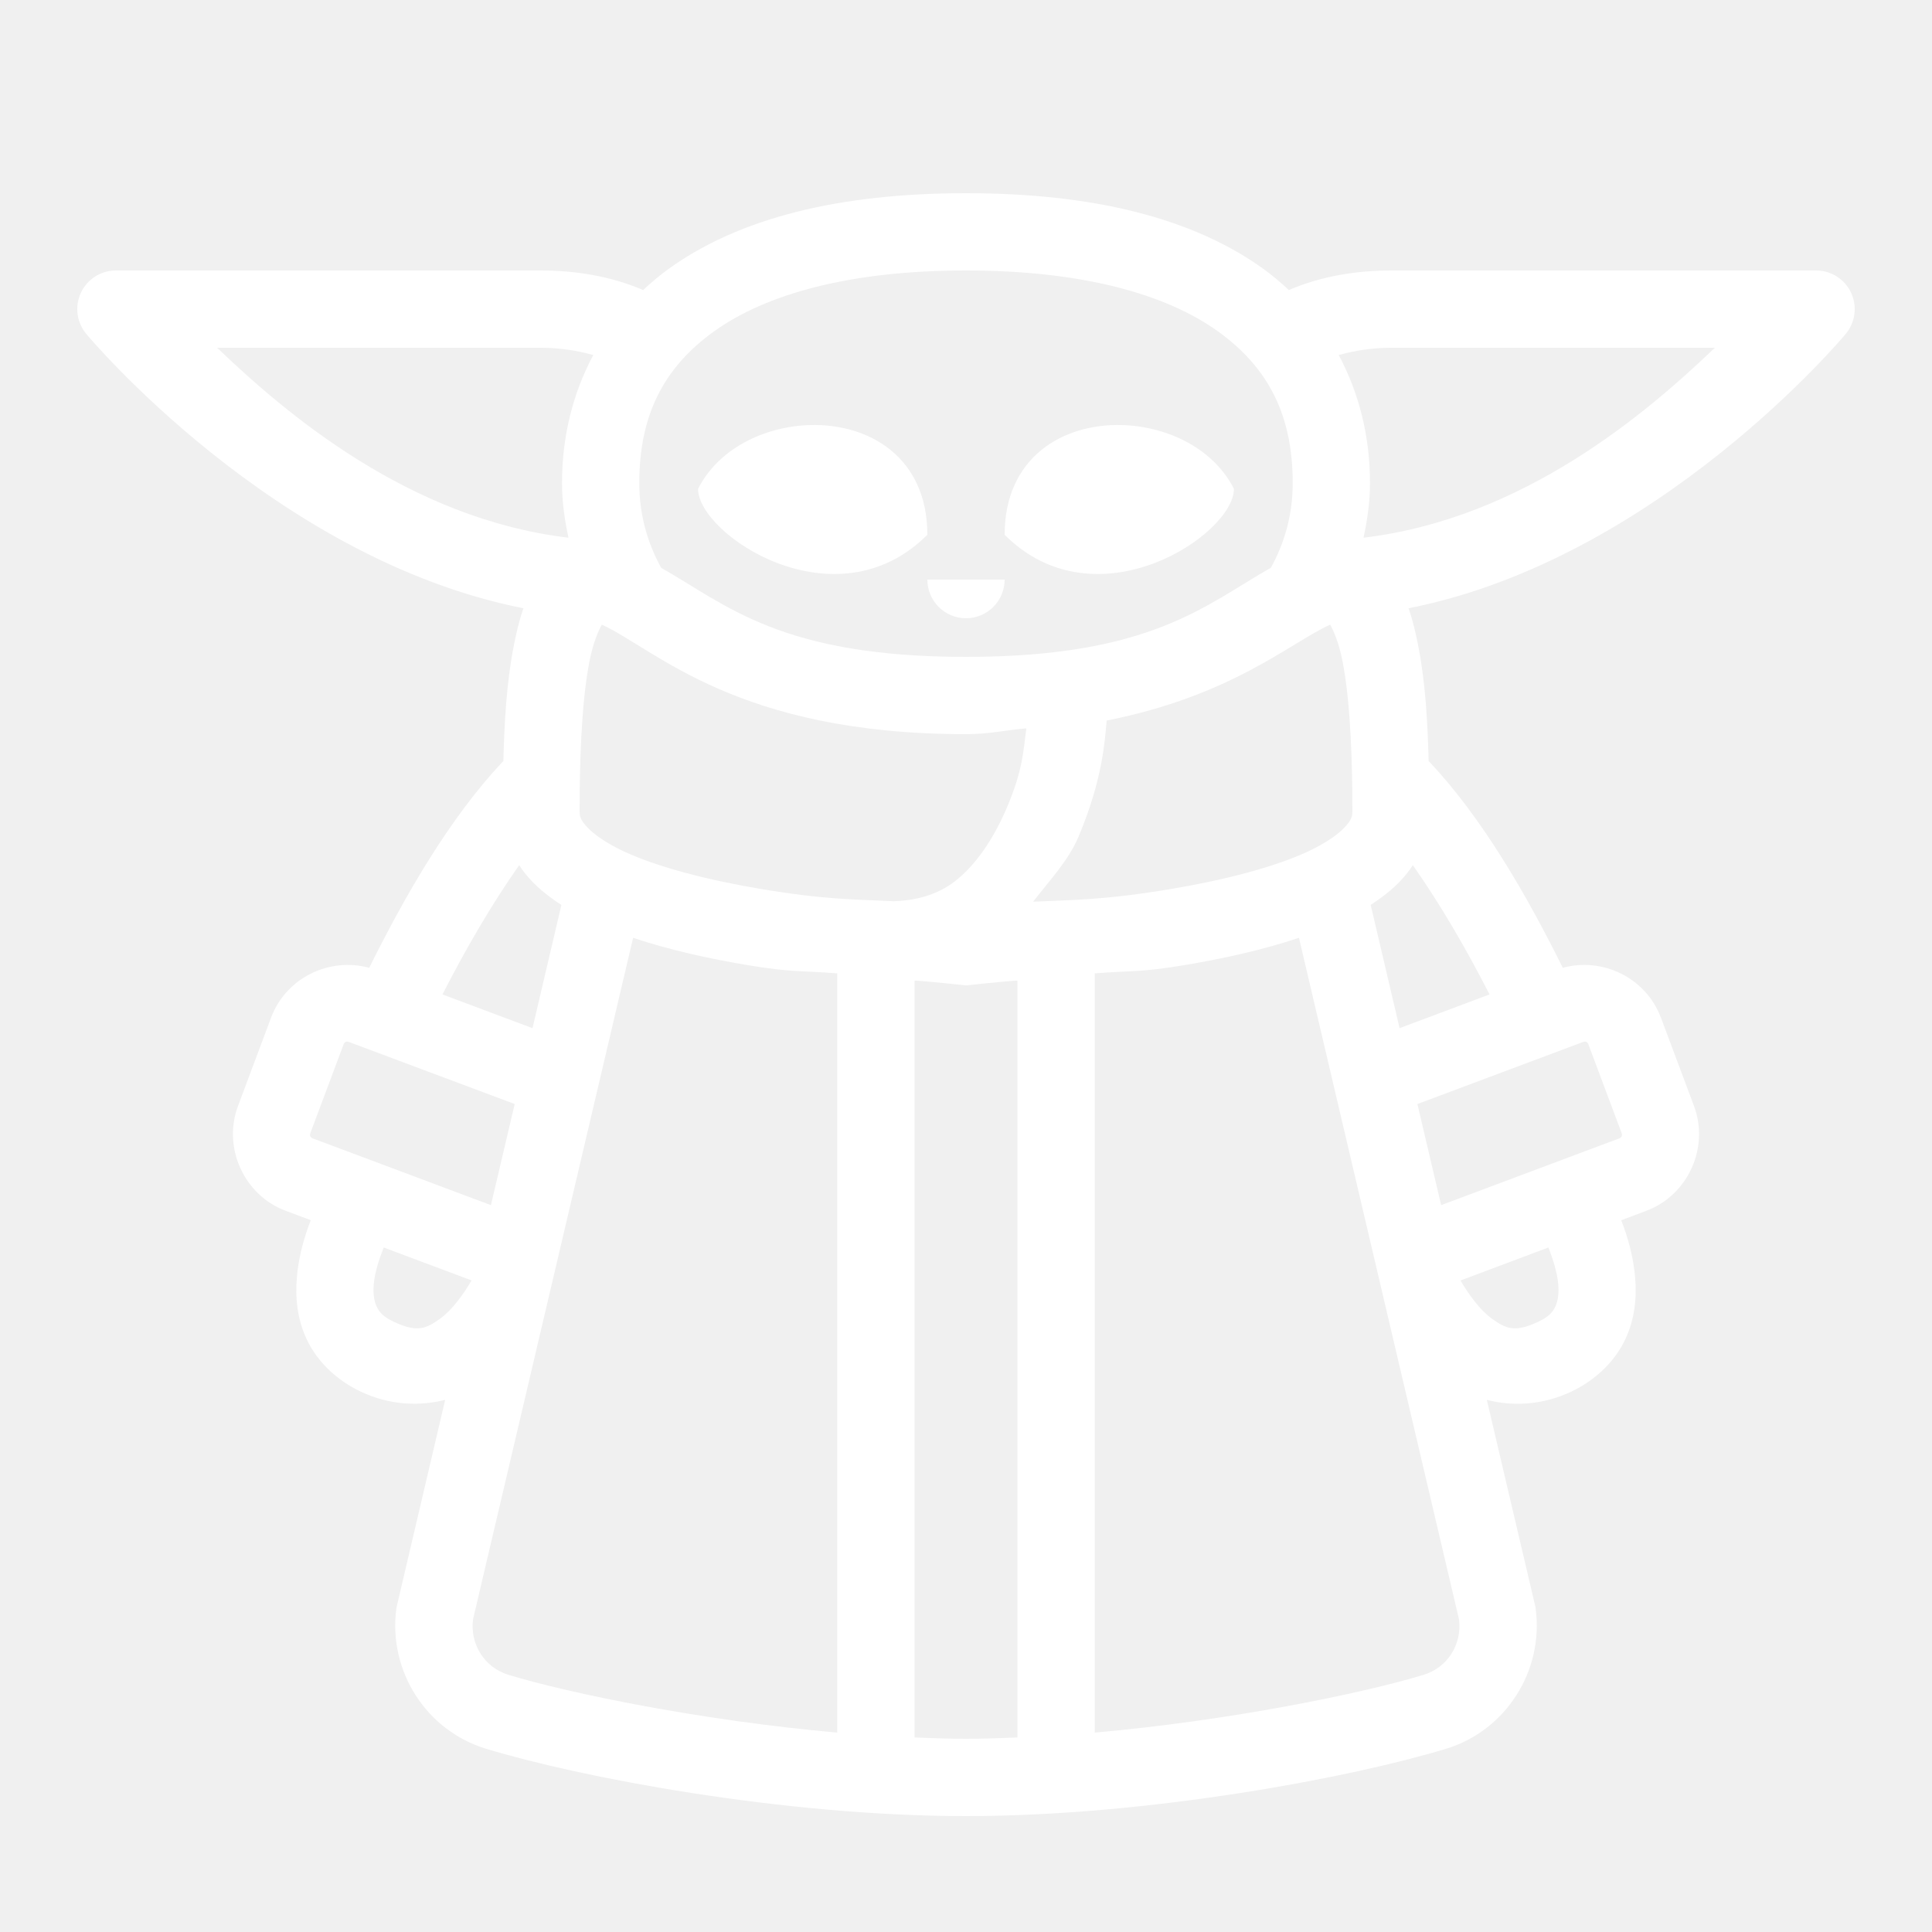
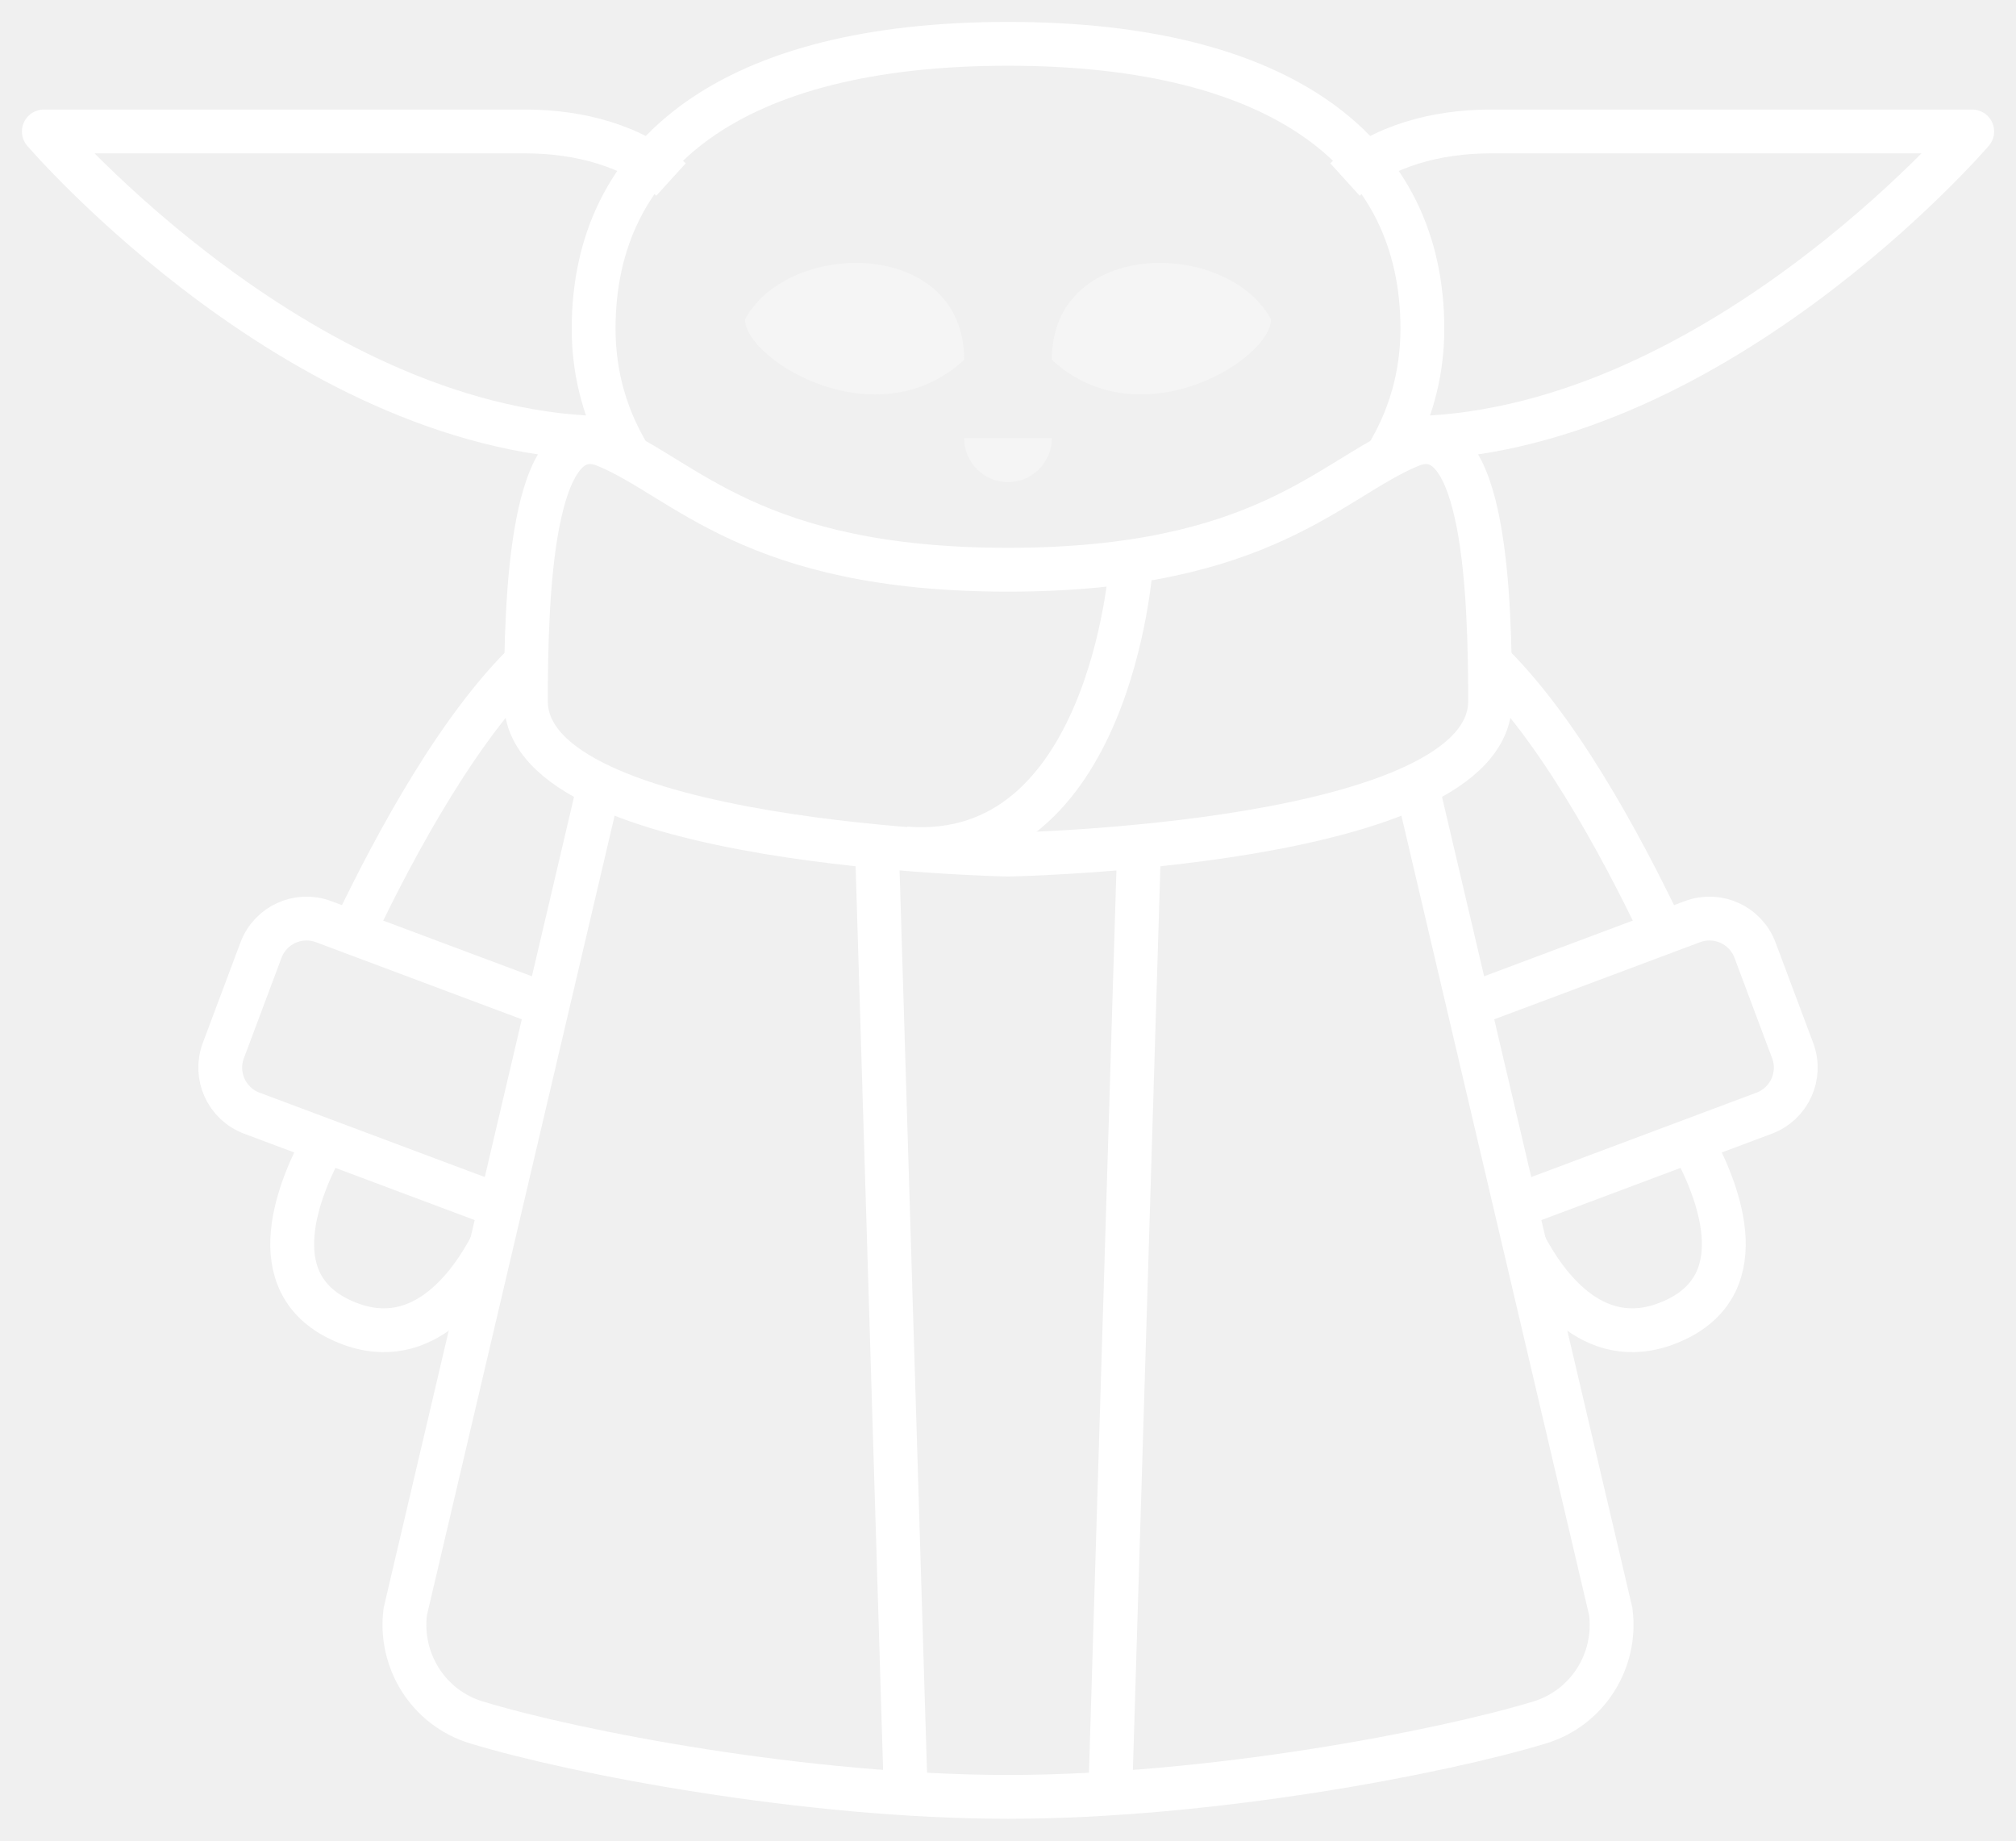
- <svg xmlns="http://www.w3.org/2000/svg" fill="#ffffff" viewBox="0 0 50 50" width="50px" height="50px">
-   <path d="M 25 5 C 21.716 5 19.146 5.642 17.328 6.941 C 17.083 7.116 16.858 7.307 16.645 7.506 C 15.804 7.144 14.881 7 14 7 L 3 7 A 1 1 0 0 0 2.24 8.65 C 2.24 8.65 7.075 14.465 13.547 15.742 C 13.433 16.062 13.357 16.4 13.289 16.752 C 13.105 17.705 13.052 18.733 13.027 19.695 C 11.63 21.168 10.467 23.21 9.555 25.047 C 8.521 24.763 7.4 25.31 7.018 26.33 L 6.16 28.621 C 5.756 29.701 6.315 30.932 7.395 31.336 L 8.043 31.578 C 7.873 32.013 7.732 32.507 7.684 33.045 C 7.637 33.564 7.685 34.14 7.951 34.689 C 8.217 35.239 8.708 35.72 9.346 36.02 C 10.094 36.371 10.86 36.396 11.521 36.227 L 10.264 41.59 L 10.256 41.641 C 10.047 43.239 11.023 44.783 12.574 45.256 C 14.995 45.994 20.252 47 25 47 C 29.748 47 35.005 45.994 37.426 45.258 C 38.977 44.785 39.953 43.239 39.744 41.641 L 39.738 41.592 L 38.479 36.229 C 39.14 36.398 39.906 36.371 40.654 36.02 C 41.292 35.72 41.783 35.239 42.049 34.689 C 42.315 34.14 42.363 33.564 42.316 33.045 C 42.268 32.508 42.127 32.015 41.957 31.58 L 42.605 31.336 C 43.685 30.932 44.244 29.701 43.84 28.621 L 42.982 26.33 L 42.98 26.328 C 42.597 25.309 41.478 24.763 40.445 25.047 C 39.533 23.21 38.37 21.168 36.973 19.695 C 36.948 18.733 36.895 17.705 36.711 16.752 C 36.643 16.4 36.567 16.062 36.453 15.742 C 42.925 14.465 47.76 8.65 47.76 8.65 A 1 1 0 0 0 47 7 L 36 7 C 35.119 7 34.196 7.144 33.355 7.506 C 33.142 7.307 32.917 7.116 32.672 6.941 C 30.854 5.642 28.284 5 25 5 z M 25 7 C 28.019 7 30.176 7.615 31.51 8.568 C 32.844 9.522 33.455 10.769 33.455 12.5 C 33.455 13.322 33.247 14.042 32.891 14.693 C 31.187 15.659 29.79 17 25 17 C 20.212 17 18.814 15.661 17.111 14.695 C 16.754 14.043 16.545 13.323 16.545 12.5 C 16.545 10.769 17.156 9.522 18.49 8.568 C 19.824 7.615 21.981 7 25 7 z M 5.619 9 L 14 9 C 14.467 9 14.929 9.069 15.354 9.188 C 14.825 10.176 14.545 11.3 14.545 12.5 C 14.545 12.991 14.613 13.46 14.713 13.916 C 10.58 13.425 7.39 10.694 5.619 9 z M 36 9 L 44.381 9 C 42.61 10.694 39.42 13.425 35.287 13.916 C 35.387 13.46 35.455 12.99 35.455 12.5 C 35.455 11.3 35.175 10.176 34.646 9.188 C 35.071 9.069 35.533 9 36 9 z M 20.973 11 C 19.786 11.03 18.586 11.614 18.066 12.652 C 18.066 13.839 21.627 16.213 24 13.84 C 24 11.837 22.498 10.961 20.973 11 z M 29.027 11 C 27.502 10.961 26 11.837 26 13.84 C 28.373 16.213 31.934 13.839 31.934 12.652 C 31.414 11.614 30.214 11.03 29.027 11 z M 24 15 C 24 15.552 24.448 16 25 16 C 25.552 16 26 15.552 26 15 L 24 15 z M 15.576 16.166 C 16.967 16.801 19.062 19 25 19 C 25.614 19 26.026 18.893 26.562 18.85 C 26.482 19.421 26.481 19.903 26.064 20.887 C 25.754 21.619 25.326 22.297 24.797 22.74 C 24.356 23.11 23.82 23.298 23.133 23.324 C 22.122 23.273 21.385 23.291 19.666 23.002 C 18.339 22.779 17.025 22.446 16.143 22.033 C 15.701 21.827 15.376 21.599 15.203 21.414 C 15.03 21.229 15 21.135 15 21 C 15 19.851 15.037 18.242 15.252 17.131 C 15.348 16.632 15.492 16.311 15.576 16.166 z M 34.424 16.166 C 34.508 16.311 34.652 16.632 34.748 17.131 C 34.963 18.242 35 19.851 35 21 C 35 21.135 34.97 21.229 34.797 21.414 C 34.624 21.599 34.299 21.827 33.857 22.033 C 32.975 22.446 31.661 22.779 30.334 23.002 C 28.55 23.302 27.727 23.288 26.736 23.336 C 27.164 22.786 27.656 22.259 27.906 21.668 C 28.548 20.154 28.593 19.139 28.641 18.648 C 31.89 18.001 33.368 16.648 34.424 16.166 z M 13.436 22.391 C 13.528 22.531 13.631 22.663 13.742 22.781 C 13.974 23.029 14.243 23.235 14.529 23.42 L 13.781 26.609 L 11.451 25.736 C 12.037 24.589 12.717 23.411 13.436 22.391 z M 36.564 22.391 C 37.283 23.411 37.963 24.589 38.549 25.736 L 36.221 26.609 L 35.473 23.418 C 35.758 23.234 36.026 23.029 36.258 22.781 C 36.369 22.663 36.472 22.531 36.564 22.391 z M 16.385 24.27 C 17.312 24.581 18.324 24.805 19.334 24.975 C 20.51 25.172 20.702 25.114 21.668 25.191 L 21.668 44.84 C 18.171 44.529 14.759 43.832 13.158 43.344 C 12.54 43.155 12.161 42.558 12.242 41.908 L 16.385 24.27 z M 33.617 24.27 L 37.76 41.914 C 37.837 42.562 37.46 43.156 36.844 43.344 C 35.242 43.831 31.83 44.529 28.332 44.84 L 28.332 25.191 C 29.298 25.114 29.49 25.172 30.666 24.975 C 31.677 24.805 32.69 24.581 33.617 24.27 z M 23.668 25.377 C 23.937 25.387 24.982 25.5 24.982 25.5 L 25 25.5 L 25.018 25.5 C 25.018 25.5 26.063 25.387 26.332 25.377 L 26.332 44.965 C 25.884 44.983 25.436 45 25 45 C 24.564 45 24.116 44.983 23.668 44.965 L 23.668 25.377 z M 8.945 26.963 C 8.969 26.952 8.999 26.954 9.033 26.967 L 13.32 28.572 L 12.705 31.189 L 8.098 29.463 C 8.029 29.437 8.008 29.39 8.033 29.322 L 8.891 27.031 C 8.903 26.997 8.921 26.974 8.945 26.963 z M 41.055 26.963 C 41.079 26.974 41.097 26.997 41.109 27.031 L 41.967 29.322 C 41.992 29.39 41.971 29.437 41.902 29.463 L 37.297 31.189 L 36.682 28.572 L 40.967 26.967 C 41.001 26.954 41.031 26.952 41.055 26.963 z M 9.93 32.285 L 12.205 33.137 C 11.991 33.5 11.701 33.903 11.393 34.125 C 11.032 34.385 10.799 34.493 10.195 34.209 C 9.905 34.072 9.816 33.954 9.75 33.818 C 9.684 33.682 9.65 33.489 9.674 33.225 C 9.699 32.942 9.802 32.609 9.93 32.285 z M 40.072 32.285 C 40.2 32.609 40.301 32.943 40.326 33.225 C 40.35 33.489 40.316 33.682 40.25 33.818 C 40.184 33.954 40.095 34.072 39.805 34.209 C 39.201 34.493 38.968 34.385 38.607 34.125 C 38.3 33.904 38.011 33.501 37.797 33.139 L 40.072 32.285 z" />
+ <svg xmlns="http://www.w3.org/2000/svg" width="46" height="42" viewBox="0 0 46 42" fill="none">
+   <path d="M33.923 15.042C35.487 16.53 36.94 19.169 37.945 21.282" stroke="white" stroke-miterlimit="10" />
+   <path d="M34.79 28.414C35.288 29.363 36.434 30.958 38.229 30.115C40.085 29.243 39.167 27.069 38.585 26.025" stroke="white" stroke-miterlimit="10" />
+   <path d="M33.507 22.944L38.617 21.03C39.191 20.815 39.83 21.106 40.045 21.68L40.904 23.972C41.119 24.546 40.828 25.185 40.254 25.4L34.583 27.525" stroke="white" stroke-miterlimit="10" />
+   <path d="M12.077 15.042C10.513 16.53 9.06 19.169 8.055 21.282" stroke="white" stroke-miterlimit="10" />
+   <path d="M11.21 28.414C10.712 29.363 9.566 30.958 7.771 30.115C5.915 29.243 6.833 27.069 7.415 26.025" stroke="white" stroke-miterlimit="10" />
+   <path d="M12.493 22.944L7.383 21.03C6.809 20.815 6.17 21.106 5.955 21.68L5.096 23.972C4.881 24.546 5.172 25.185 5.746 25.4L11.417 27.525" stroke="white" stroke-miterlimit="10" />
+   <path d="M32.327 17.917L36.753 36.771C36.9 37.897 36.221 38.97 35.135 39.301C32.867 39.991 27.602 41 23 41C18.398 41 13.133 39.991 10.866 39.3C9.78 38.969 9.101 37.896 9.248 36.77L13.674 17.916" stroke="white" stroke-miterlimit="10" />
+   <path d="M30.689 4.096C31.541 3.324 32.795 3 34.001 3H45.001C45.001 3 39.001 10 32.001 10" stroke="white" stroke-miterlimit="10" stroke-linejoin="round" />
+   <path d="M15.311 4.096C14.46 3.324 13.205 3 12 3H1C1 3 7 10 14 10" stroke="white" stroke-miterlimit="10" stroke-linejoin="round" />
+   <path d="M14.374 10.437C13.849 9.584 13.545 8.598 13.545 7.5C13.545 3.511 16.697 1 23 1C29.303 1 32.455 3.511 32.455 7.5C32.455 8.597 32.152 9.583 31.628 10.435" stroke="white" stroke-miterlimit="10" />
+   <path d="M24 10C24 10.552 23.552 11 23 11C22.448 11 22 10.552 22 10H24Z" fill="#F5F5F5" />
+   <path d="M34 16C34 19.3 23 19.5 23 19.5C23 19.5 12 19.3 12 16C12 13.67 12.11 9.45 13.83 10.17C15.64 10.92 17.17 13 23 13C28.83 13 30.36 10.92 32.17 10.17C33.89 9.45 34 13.67 34 16Z" stroke="white" stroke-miterlimit="10" />
+   <path d="M20.667 40.927L20 19" stroke="white" stroke-miterlimit="10" />
+   <path d="M26 19L25.333 40.927" stroke="white" stroke-miterlimit="10" />
+   <path d="M25.804 12.922C25.804 12.922 25.334 19.723 20.667 19.361" stroke="white" stroke-miterlimit="10" />
+   <path d="M22 8.21C22 5.44 18 5.44 17 7.287C17 8.21 20 10.056 22 8.21Z" fill="#F5F5F5" />
+   <path d="M24 8.209C24 5.44 28 5.44 29 7.286C29 8.209 26 10.056 24 8.209Z" fill="#F5F5F5" />
</svg>
